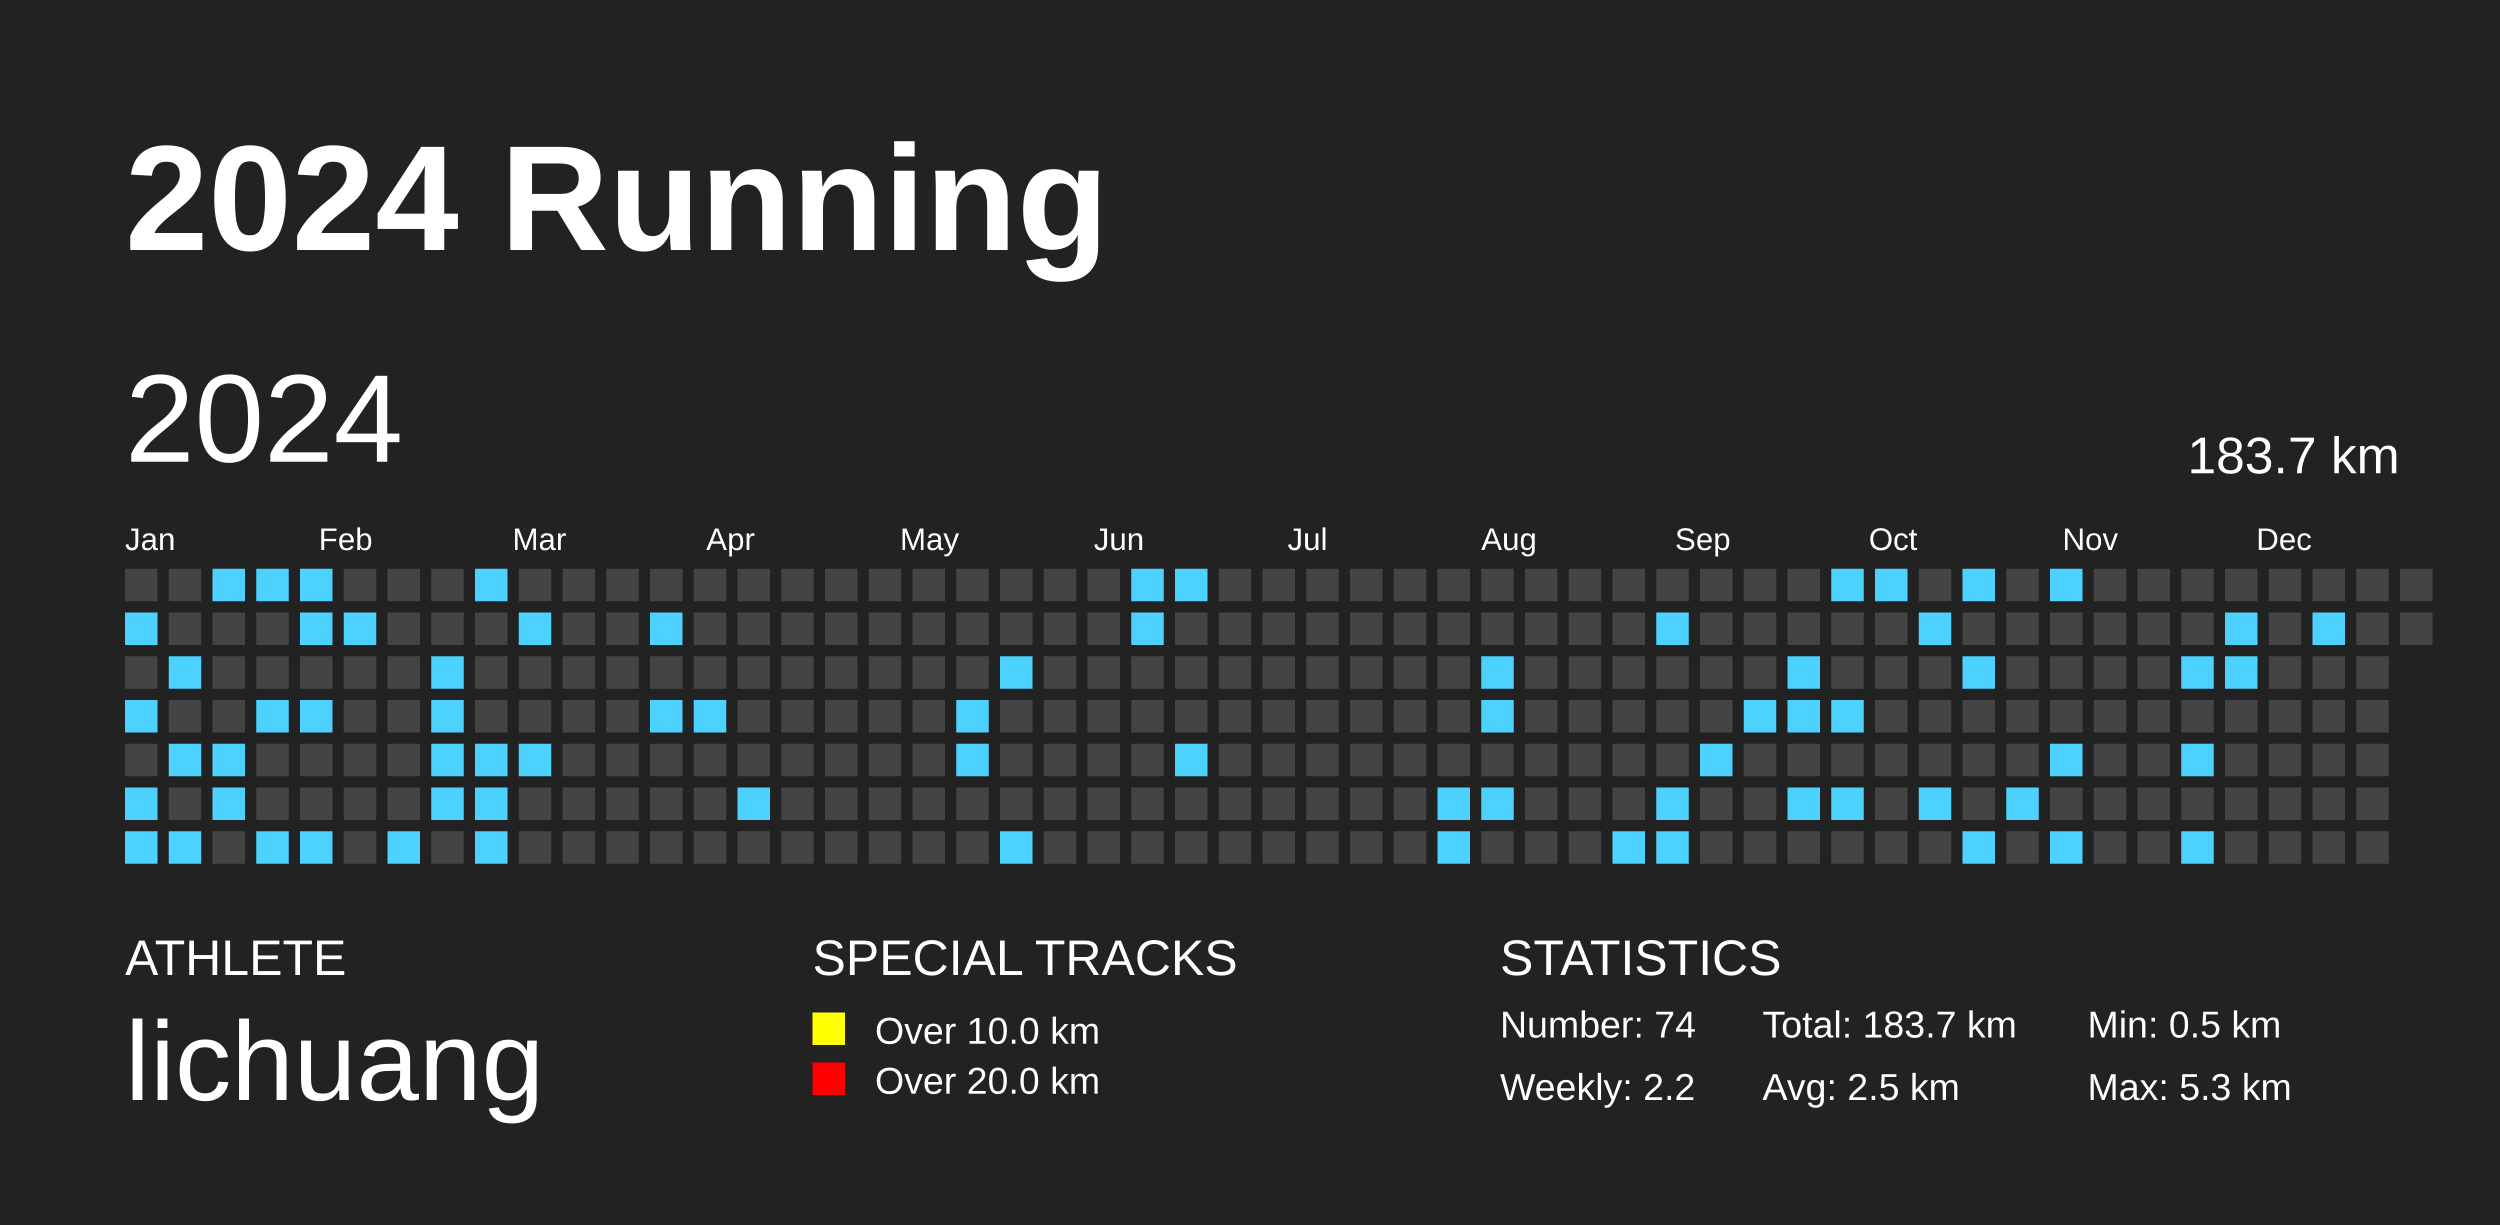
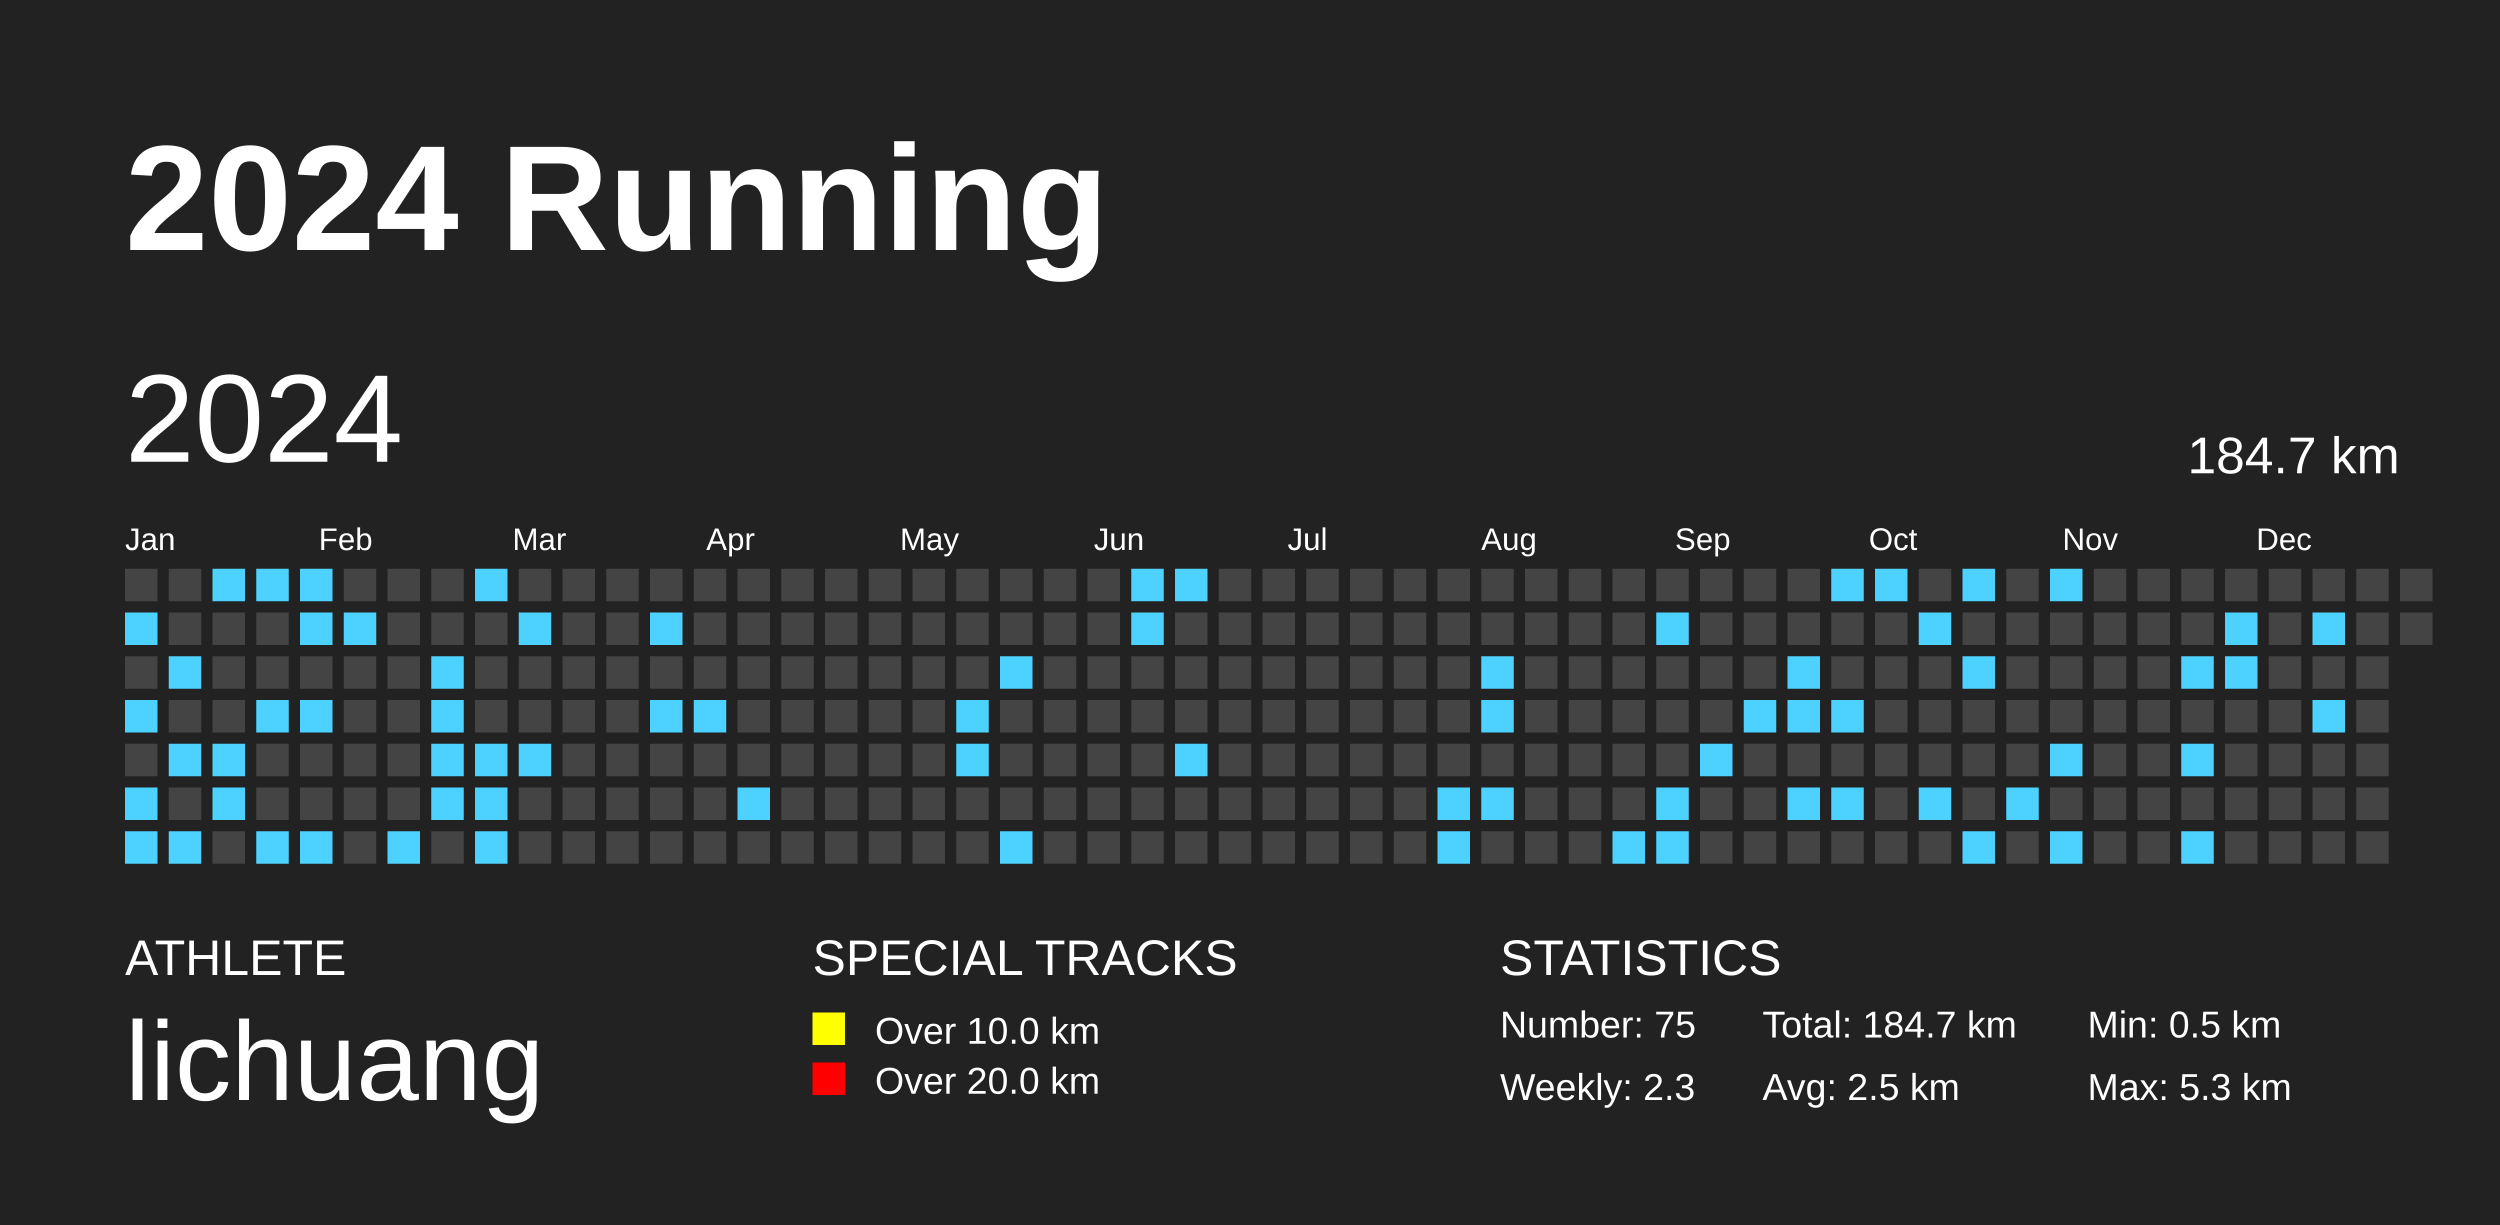
<svg xmlns="http://www.w3.org/2000/svg" baseProfile="full" height="98mm" version="1.1" viewBox="0,0,200,98" width="200mm">
  <defs />
  <rect fill="#222222" height="98" width="200" x="0" y="0" />
  <text fill="#FFFFFF" style="font-size:12px; font-family:Arial; font-weight:bold;" x="10" y="20">2024 Running</text>
  <text fill="#FFFFFF" style="font-size:4px; font-family:Arial" x="10" y="78">ATHLETE</text>
  <text fill="#FFFFFF" style="font-size:9px; font-family:Arial" x="10" y="88">lichuang</text>
  <text fill="#FFFFFF" style="font-size:4px; font-family:Arial" x="65" y="78">SPECIAL TRACKS</text>
  <rect fill="yellow" height="2.6" width="2.6" x="65" y="81" />
  <text fill="#FFFFFF" style="font-size:3px; font-family:Arial" x="70" y="83.5">Over 10.0 km</text>
  <rect fill="red" height="2.6" width="2.6" x="65" y="85" />
  <text fill="#FFFFFF" style="font-size:3px; font-family:Arial" x="70" y="87.5">Over 20.0 km</text>
  <text fill="#FFFFFF" style="font-size:4px; font-family:Arial" x="120" y="78">STATISTICS</text>
-   <text fill="#FFFFFF" style="font-size:3px; font-family:Arial" x="120" y="83">Number: 74</text>
-   <text fill="#FFFFFF" style="font-size:3px; font-family:Arial" x="120" y="88">Weekly: 2.2</text>
-   <text fill="#FFFFFF" style="font-size:3px; font-family:Arial" x="141" y="83">Total: 183.7 km</text>
+   <text fill="#FFFFFF" style="font-size:3px; font-family:Arial" x="120" y="83">Number: 75</text>
+   <text fill="#FFFFFF" style="font-size:3px; font-family:Arial" x="120" y="88">Weekly: 2.3</text>
+   <text fill="#FFFFFF" style="font-size:3px; font-family:Arial" x="141" y="83">Total: 184.7 km</text>
  <text fill="#FFFFFF" style="font-size:3px; font-family:Arial" x="141" y="88">Avg: 2.5 km</text>
  <text fill="#FFFFFF" style="font-size:3px; font-family:Arial" x="167" y="83">Min: 0.5 km</text>
  <text fill="#FFFFFF" style="font-size:3px; font-family:Arial" x="167" y="88">Max: 5.3 km</text>
  <text dominant-baseline="hanging" fill="#FFFFFF" style="font-size:10.0px; font-family:Arial;" x="10" y="30">2024</text>
-   <text dominant-baseline="hanging" fill="#FFFFFF" style="font-size:4.125px; font-family:Arial;" x="175" y="35">183.7 km</text>
+   <text dominant-baseline="hanging" fill="#FFFFFF" style="font-size:4.125px; font-family:Arial;" x="175" y="35">184.7 km</text>
  <text fill="#FFFFFF" style="font-size:2.5px; font-family:Arial" x="10.0" y="44">Jan</text>
  <text fill="#FFFFFF" style="font-size:2.5px; font-family:Arial" x="25.5" y="44">Feb</text>
  <text fill="#FFFFFF" style="font-size:2.5px; font-family:Arial" x="41.0" y="44">Mar</text>
  <text fill="#FFFFFF" style="font-size:2.5px; font-family:Arial" x="56.5" y="44">Apr</text>
  <text fill="#FFFFFF" style="font-size:2.5px; font-family:Arial" x="72.0" y="44">May</text>
  <text fill="#FFFFFF" style="font-size:2.5px; font-family:Arial" x="87.5" y="44">Jun</text>
  <text fill="#FFFFFF" style="font-size:2.5px; font-family:Arial" x="103.0" y="44">Jul</text>
  <text fill="#FFFFFF" style="font-size:2.5px; font-family:Arial" x="118.5" y="44">Aug</text>
  <text fill="#FFFFFF" style="font-size:2.5px; font-family:Arial" x="134.0" y="44">Sep</text>
  <text fill="#FFFFFF" style="font-size:2.5px; font-family:Arial" x="149.5" y="44">Oct</text>
  <text fill="#FFFFFF" style="font-size:2.5px; font-family:Arial" x="165.0" y="44">Nov</text>
  <text fill="#FFFFFF" style="font-size:2.5px; font-family:Arial" x="180.5" y="44">Dec</text>
  <rect fill="#444444" height="2.6" width="2.6" x="10.0" y="45.5" />
  <rect fill="#4dd2ff" height="2.6" width="2.6" x="10.0" y="49.0" />
  <rect fill="#444444" height="2.6" width="2.6" x="10.0" y="52.5" />
  <rect fill="#4dd2ff" height="2.6" width="2.6" x="10.0" y="56.0" />
  <rect fill="#444444" height="2.6" width="2.6" x="10.0" y="59.5" />
  <rect fill="#4dd2ff" height="2.6" width="2.6" x="10.0" y="63.0" />
  <rect fill="#4dd2ff" height="2.6" width="2.6" x="10.0" y="66.5" />
  <rect fill="#444444" height="2.6" width="2.6" x="13.5" y="45.5" />
  <rect fill="#444444" height="2.6" width="2.6" x="13.5" y="49.0" />
  <rect fill="#4dd2ff" height="2.6" width="2.6" x="13.5" y="52.5" />
  <rect fill="#444444" height="2.6" width="2.6" x="13.5" y="56.0" />
  <rect fill="#4dd2ff" height="2.6" width="2.6" x="13.5" y="59.5" />
  <rect fill="#444444" height="2.6" width="2.6" x="13.5" y="63.0" />
  <rect fill="#4dd2ff" height="2.6" width="2.6" x="13.5" y="66.5" />
  <rect fill="#4dd2ff" height="2.6" width="2.6" x="17.0" y="45.5" />
  <rect fill="#444444" height="2.6" width="2.6" x="17.0" y="49.0" />
  <rect fill="#444444" height="2.6" width="2.6" x="17.0" y="52.5" />
  <rect fill="#444444" height="2.6" width="2.6" x="17.0" y="56.0" />
  <rect fill="#4dd2ff" height="2.6" width="2.6" x="17.0" y="59.5" />
  <rect fill="#4dd2ff" height="2.6" width="2.6" x="17.0" y="63.0" />
  <rect fill="#444444" height="2.6" width="2.6" x="17.0" y="66.5" />
  <rect fill="#4dd2ff" height="2.6" width="2.6" x="20.5" y="45.5" />
  <rect fill="#444444" height="2.6" width="2.6" x="20.5" y="49.0" />
  <rect fill="#444444" height="2.6" width="2.6" x="20.5" y="52.5" />
  <rect fill="#4dd2ff" height="2.6" width="2.6" x="20.5" y="56.0" />
  <rect fill="#444444" height="2.6" width="2.6" x="20.5" y="59.5" />
  <rect fill="#444444" height="2.6" width="2.6" x="20.5" y="63.0" />
  <rect fill="#4dd2ff" height="2.6" width="2.6" x="20.5" y="66.5" />
  <rect fill="#4dd2ff" height="2.6" width="2.6" x="24.0" y="45.5" />
  <rect fill="#4dd2ff" height="2.6" width="2.6" x="24.0" y="49.0" />
  <rect fill="#444444" height="2.6" width="2.6" x="24.0" y="52.5" />
  <rect fill="#4dd2ff" height="2.6" width="2.6" x="24.0" y="56.0" />
  <rect fill="#444444" height="2.6" width="2.6" x="24.0" y="59.5" />
  <rect fill="#444444" height="2.6" width="2.6" x="24.0" y="63.0" />
  <rect fill="#4dd2ff" height="2.6" width="2.6" x="24.0" y="66.5" />
  <rect fill="#444444" height="2.6" width="2.6" x="27.5" y="45.5" />
  <rect fill="#4dd2ff" height="2.6" width="2.6" x="27.5" y="49.0" />
  <rect fill="#444444" height="2.6" width="2.6" x="27.5" y="52.5" />
  <rect fill="#444444" height="2.6" width="2.6" x="27.5" y="56.0" />
  <rect fill="#444444" height="2.6" width="2.6" x="27.5" y="59.5" />
  <rect fill="#444444" height="2.6" width="2.6" x="27.5" y="63.0" />
  <rect fill="#444444" height="2.6" width="2.6" x="27.5" y="66.5" />
  <rect fill="#444444" height="2.6" width="2.6" x="31.0" y="45.5" />
  <rect fill="#444444" height="2.6" width="2.6" x="31.0" y="49.0" />
  <rect fill="#444444" height="2.6" width="2.6" x="31.0" y="52.5" />
  <rect fill="#444444" height="2.6" width="2.6" x="31.0" y="56.0" />
  <rect fill="#444444" height="2.6" width="2.6" x="31.0" y="59.5" />
  <rect fill="#444444" height="2.6" width="2.6" x="31.0" y="63.0" />
  <rect fill="#4dd2ff" height="2.6" width="2.6" x="31.0" y="66.5" />
  <rect fill="#444444" height="2.6" width="2.6" x="34.5" y="45.5" />
  <rect fill="#444444" height="2.6" width="2.6" x="34.5" y="49.0" />
  <rect fill="#4dd2ff" height="2.6" width="2.6" x="34.5" y="52.5" />
  <rect fill="#4dd2ff" height="2.6" width="2.6" x="34.5" y="56.0" />
  <rect fill="#4dd2ff" height="2.6" width="2.6" x="34.5" y="59.5" />
  <rect fill="#4dd2ff" height="2.6" width="2.6" x="34.5" y="63.0" />
  <rect fill="#444444" height="2.6" width="2.6" x="34.5" y="66.5" />
  <rect fill="#4dd2ff" height="2.6" width="2.6" x="38.0" y="45.5" />
  <rect fill="#444444" height="2.6" width="2.6" x="38.0" y="49.0" />
  <rect fill="#444444" height="2.6" width="2.6" x="38.0" y="52.5" />
  <rect fill="#444444" height="2.6" width="2.6" x="38.0" y="56.0" />
  <rect fill="#4dd2ff" height="2.6" width="2.6" x="38.0" y="59.5" />
  <rect fill="#4dd2ff" height="2.6" width="2.6" x="38.0" y="63.0" />
  <rect fill="#4dd2ff" height="2.6" width="2.6" x="38.0" y="66.5" />
  <rect fill="#444444" height="2.6" width="2.6" x="41.5" y="45.5" />
  <rect fill="#4dd2ff" height="2.6" width="2.6" x="41.5" y="49.0" />
  <rect fill="#444444" height="2.6" width="2.6" x="41.5" y="52.5" />
  <rect fill="#444444" height="2.6" width="2.6" x="41.5" y="56.0" />
  <rect fill="#4dd2ff" height="2.6" width="2.6" x="41.5" y="59.5" />
  <rect fill="#444444" height="2.6" width="2.6" x="41.5" y="63.0" />
  <rect fill="#444444" height="2.6" width="2.6" x="41.5" y="66.5" />
  <rect fill="#444444" height="2.6" width="2.6" x="45.0" y="45.5" />
  <rect fill="#444444" height="2.6" width="2.6" x="45.0" y="49.0" />
  <rect fill="#444444" height="2.6" width="2.6" x="45.0" y="52.5" />
  <rect fill="#444444" height="2.6" width="2.6" x="45.0" y="56.0" />
  <rect fill="#444444" height="2.6" width="2.6" x="45.0" y="59.5" />
  <rect fill="#444444" height="2.6" width="2.6" x="45.0" y="63.0" />
  <rect fill="#444444" height="2.6" width="2.6" x="45.0" y="66.5" />
  <rect fill="#444444" height="2.6" width="2.6" x="48.5" y="45.5" />
  <rect fill="#444444" height="2.6" width="2.6" x="48.5" y="49.0" />
  <rect fill="#444444" height="2.6" width="2.6" x="48.5" y="52.5" />
  <rect fill="#444444" height="2.6" width="2.6" x="48.5" y="56.0" />
  <rect fill="#444444" height="2.6" width="2.6" x="48.5" y="59.5" />
  <rect fill="#444444" height="2.6" width="2.6" x="48.5" y="63.0" />
  <rect fill="#444444" height="2.6" width="2.6" x="48.5" y="66.5" />
  <rect fill="#444444" height="2.6" width="2.6" x="52.0" y="45.5" />
  <rect fill="#4dd2ff" height="2.6" width="2.6" x="52.0" y="49.0" />
  <rect fill="#444444" height="2.6" width="2.6" x="52.0" y="52.5" />
  <rect fill="#4dd2ff" height="2.6" width="2.6" x="52.0" y="56.0" />
  <rect fill="#444444" height="2.6" width="2.6" x="52.0" y="59.5" />
  <rect fill="#444444" height="2.6" width="2.6" x="52.0" y="63.0" />
  <rect fill="#444444" height="2.6" width="2.6" x="52.0" y="66.5" />
  <rect fill="#444444" height="2.6" width="2.6" x="55.5" y="45.5" />
  <rect fill="#444444" height="2.6" width="2.6" x="55.5" y="49.0" />
  <rect fill="#444444" height="2.6" width="2.6" x="55.5" y="52.5" />
  <rect fill="#4dd2ff" height="2.6" width="2.6" x="55.5" y="56.0" />
  <rect fill="#444444" height="2.6" width="2.6" x="55.5" y="59.5" />
  <rect fill="#444444" height="2.6" width="2.6" x="55.5" y="63.0" />
  <rect fill="#444444" height="2.6" width="2.6" x="55.5" y="66.5" />
  <rect fill="#444444" height="2.6" width="2.6" x="59.0" y="45.5" />
  <rect fill="#444444" height="2.6" width="2.6" x="59.0" y="49.0" />
  <rect fill="#444444" height="2.6" width="2.6" x="59.0" y="52.5" />
  <rect fill="#444444" height="2.6" width="2.6" x="59.0" y="56.0" />
  <rect fill="#444444" height="2.6" width="2.6" x="59.0" y="59.5" />
  <rect fill="#4dd2ff" height="2.6" width="2.6" x="59.0" y="63.0" />
  <rect fill="#444444" height="2.6" width="2.6" x="59.0" y="66.5" />
  <rect fill="#444444" height="2.6" width="2.6" x="62.5" y="45.5" />
  <rect fill="#444444" height="2.6" width="2.6" x="62.5" y="49.0" />
  <rect fill="#444444" height="2.6" width="2.6" x="62.5" y="52.5" />
  <rect fill="#444444" height="2.6" width="2.6" x="62.5" y="56.0" />
  <rect fill="#444444" height="2.6" width="2.6" x="62.5" y="59.5" />
  <rect fill="#444444" height="2.6" width="2.6" x="62.5" y="63.0" />
  <rect fill="#444444" height="2.6" width="2.6" x="62.5" y="66.5" />
  <rect fill="#444444" height="2.6" width="2.6" x="66.0" y="45.5" />
  <rect fill="#444444" height="2.6" width="2.6" x="66.0" y="49.0" />
  <rect fill="#444444" height="2.6" width="2.6" x="66.0" y="52.5" />
  <rect fill="#444444" height="2.6" width="2.6" x="66.0" y="56.0" />
  <rect fill="#444444" height="2.6" width="2.6" x="66.0" y="59.5" />
  <rect fill="#444444" height="2.6" width="2.6" x="66.0" y="63.0" />
  <rect fill="#444444" height="2.6" width="2.6" x="66.0" y="66.5" />
  <rect fill="#444444" height="2.6" width="2.6" x="69.5" y="45.5" />
  <rect fill="#444444" height="2.6" width="2.6" x="69.5" y="49.0" />
  <rect fill="#444444" height="2.6" width="2.6" x="69.5" y="52.5" />
  <rect fill="#444444" height="2.6" width="2.6" x="69.5" y="56.0" />
  <rect fill="#444444" height="2.6" width="2.6" x="69.5" y="59.5" />
  <rect fill="#444444" height="2.6" width="2.6" x="69.5" y="63.0" />
  <rect fill="#444444" height="2.6" width="2.6" x="69.5" y="66.5" />
  <rect fill="#444444" height="2.6" width="2.6" x="73.0" y="45.5" />
  <rect fill="#444444" height="2.6" width="2.6" x="73.0" y="49.0" />
  <rect fill="#444444" height="2.6" width="2.6" x="73.0" y="52.5" />
  <rect fill="#444444" height="2.6" width="2.6" x="73.0" y="56.0" />
  <rect fill="#444444" height="2.6" width="2.6" x="73.0" y="59.5" />
  <rect fill="#444444" height="2.6" width="2.6" x="73.0" y="63.0" />
  <rect fill="#444444" height="2.6" width="2.6" x="73.0" y="66.5" />
  <rect fill="#444444" height="2.6" width="2.6" x="76.5" y="45.5" />
  <rect fill="#444444" height="2.6" width="2.6" x="76.5" y="49.0" />
  <rect fill="#444444" height="2.6" width="2.6" x="76.5" y="52.5" />
  <rect fill="#4dd2ff" height="2.6" width="2.6" x="76.5" y="56.0" />
  <rect fill="#4dd2ff" height="2.6" width="2.6" x="76.5" y="59.5" />
  <rect fill="#444444" height="2.6" width="2.6" x="76.5" y="63.0" />
  <rect fill="#444444" height="2.6" width="2.6" x="76.5" y="66.5" />
  <rect fill="#444444" height="2.6" width="2.6" x="80.0" y="45.5" />
  <rect fill="#444444" height="2.6" width="2.6" x="80.0" y="49.0" />
  <rect fill="#4dd2ff" height="2.6" width="2.6" x="80.0" y="52.5" />
  <rect fill="#444444" height="2.6" width="2.6" x="80.0" y="56.0" />
  <rect fill="#444444" height="2.6" width="2.6" x="80.0" y="59.5" />
  <rect fill="#444444" height="2.6" width="2.6" x="80.0" y="63.0" />
  <rect fill="#4dd2ff" height="2.6" width="2.6" x="80.0" y="66.5" />
  <rect fill="#444444" height="2.6" width="2.6" x="83.5" y="45.5" />
  <rect fill="#444444" height="2.6" width="2.6" x="83.5" y="49.0" />
  <rect fill="#444444" height="2.6" width="2.6" x="83.5" y="52.5" />
  <rect fill="#444444" height="2.6" width="2.6" x="83.5" y="56.0" />
  <rect fill="#444444" height="2.6" width="2.6" x="83.5" y="59.5" />
  <rect fill="#444444" height="2.6" width="2.6" x="83.5" y="63.0" />
  <rect fill="#444444" height="2.6" width="2.6" x="83.5" y="66.5" />
  <rect fill="#444444" height="2.6" width="2.6" x="87.0" y="45.5" />
  <rect fill="#444444" height="2.6" width="2.6" x="87.0" y="49.0" />
  <rect fill="#444444" height="2.6" width="2.6" x="87.0" y="52.5" />
  <rect fill="#444444" height="2.6" width="2.6" x="87.0" y="56.0" />
  <rect fill="#444444" height="2.6" width="2.6" x="87.0" y="59.5" />
  <rect fill="#444444" height="2.6" width="2.6" x="87.0" y="63.0" />
  <rect fill="#444444" height="2.6" width="2.6" x="87.0" y="66.5" />
  <rect fill="#4dd2ff" height="2.6" width="2.6" x="90.5" y="45.5" />
  <rect fill="#4dd2ff" height="2.6" width="2.6" x="90.5" y="49.0" />
  <rect fill="#444444" height="2.6" width="2.6" x="90.5" y="52.5" />
  <rect fill="#444444" height="2.6" width="2.6" x="90.5" y="56.0" />
  <rect fill="#444444" height="2.6" width="2.6" x="90.5" y="59.5" />
  <rect fill="#444444" height="2.6" width="2.6" x="90.5" y="63.0" />
  <rect fill="#444444" height="2.6" width="2.6" x="90.5" y="66.5" />
  <rect fill="#4dd2ff" height="2.6" width="2.6" x="94.0" y="45.5" />
  <rect fill="#444444" height="2.6" width="2.6" x="94.0" y="49.0" />
  <rect fill="#444444" height="2.6" width="2.6" x="94.0" y="52.5" />
  <rect fill="#444444" height="2.6" width="2.6" x="94.0" y="56.0" />
  <rect fill="#4dd2ff" height="2.6" width="2.6" x="94.0" y="59.5" />
  <rect fill="#444444" height="2.6" width="2.6" x="94.0" y="63.0" />
  <rect fill="#444444" height="2.6" width="2.6" x="94.0" y="66.5" />
  <rect fill="#444444" height="2.6" width="2.6" x="97.5" y="45.5" />
  <rect fill="#444444" height="2.6" width="2.6" x="97.5" y="49.0" />
  <rect fill="#444444" height="2.6" width="2.6" x="97.5" y="52.5" />
  <rect fill="#444444" height="2.6" width="2.6" x="97.5" y="56.0" />
  <rect fill="#444444" height="2.6" width="2.6" x="97.5" y="59.5" />
  <rect fill="#444444" height="2.6" width="2.6" x="97.5" y="63.0" />
  <rect fill="#444444" height="2.6" width="2.6" x="97.5" y="66.5" />
  <rect fill="#444444" height="2.6" width="2.6" x="101.0" y="45.5" />
  <rect fill="#444444" height="2.6" width="2.6" x="101.0" y="49.0" />
  <rect fill="#444444" height="2.6" width="2.6" x="101.0" y="52.5" />
  <rect fill="#444444" height="2.6" width="2.6" x="101.0" y="56.0" />
  <rect fill="#444444" height="2.6" width="2.6" x="101.0" y="59.5" />
  <rect fill="#444444" height="2.6" width="2.6" x="101.0" y="63.0" />
  <rect fill="#444444" height="2.6" width="2.6" x="101.0" y="66.5" />
  <rect fill="#444444" height="2.6" width="2.6" x="104.5" y="45.5" />
  <rect fill="#444444" height="2.6" width="2.6" x="104.5" y="49.0" />
  <rect fill="#444444" height="2.6" width="2.6" x="104.5" y="52.5" />
  <rect fill="#444444" height="2.6" width="2.6" x="104.5" y="56.0" />
  <rect fill="#444444" height="2.6" width="2.6" x="104.5" y="59.5" />
  <rect fill="#444444" height="2.6" width="2.6" x="104.5" y="63.0" />
  <rect fill="#444444" height="2.6" width="2.6" x="104.5" y="66.5" />
  <rect fill="#444444" height="2.6" width="2.6" x="108.0" y="45.5" />
  <rect fill="#444444" height="2.6" width="2.6" x="108.0" y="49.0" />
  <rect fill="#444444" height="2.6" width="2.6" x="108.0" y="52.5" />
  <rect fill="#444444" height="2.6" width="2.6" x="108.0" y="56.0" />
  <rect fill="#444444" height="2.6" width="2.6" x="108.0" y="59.5" />
  <rect fill="#444444" height="2.6" width="2.6" x="108.0" y="63.0" />
  <rect fill="#444444" height="2.6" width="2.6" x="108.0" y="66.5" />
  <rect fill="#444444" height="2.6" width="2.6" x="111.5" y="45.5" />
  <rect fill="#444444" height="2.6" width="2.6" x="111.5" y="49.0" />
  <rect fill="#444444" height="2.6" width="2.6" x="111.5" y="52.5" />
  <rect fill="#444444" height="2.6" width="2.6" x="111.5" y="56.0" />
  <rect fill="#444444" height="2.6" width="2.6" x="111.5" y="59.5" />
  <rect fill="#444444" height="2.6" width="2.6" x="111.5" y="63.0" />
  <rect fill="#444444" height="2.6" width="2.6" x="111.5" y="66.5" />
  <rect fill="#444444" height="2.6" width="2.6" x="115.0" y="45.5" />
  <rect fill="#444444" height="2.6" width="2.6" x="115.0" y="49.0" />
  <rect fill="#444444" height="2.6" width="2.6" x="115.0" y="52.5" />
  <rect fill="#444444" height="2.6" width="2.6" x="115.0" y="56.0" />
  <rect fill="#444444" height="2.6" width="2.6" x="115.0" y="59.5" />
  <rect fill="#4dd2ff" height="2.6" width="2.6" x="115.0" y="63.0" />
  <rect fill="#4dd2ff" height="2.6" width="2.6" x="115.0" y="66.5" />
  <rect fill="#444444" height="2.6" width="2.6" x="118.5" y="45.5" />
  <rect fill="#444444" height="2.6" width="2.6" x="118.5" y="49.0" />
  <rect fill="#4dd2ff" height="2.6" width="2.6" x="118.5" y="52.5" />
  <rect fill="#4dd2ff" height="2.6" width="2.6" x="118.5" y="56.0" />
  <rect fill="#444444" height="2.6" width="2.6" x="118.5" y="59.5" />
  <rect fill="#4dd2ff" height="2.6" width="2.6" x="118.5" y="63.0" />
  <rect fill="#444444" height="2.6" width="2.6" x="118.5" y="66.5" />
  <rect fill="#444444" height="2.6" width="2.6" x="122.0" y="45.5" />
  <rect fill="#444444" height="2.6" width="2.6" x="122.0" y="49.0" />
  <rect fill="#444444" height="2.6" width="2.6" x="122.0" y="52.5" />
  <rect fill="#444444" height="2.6" width="2.6" x="122.0" y="56.0" />
  <rect fill="#444444" height="2.6" width="2.6" x="122.0" y="59.5" />
  <rect fill="#444444" height="2.6" width="2.6" x="122.0" y="63.0" />
  <rect fill="#444444" height="2.6" width="2.6" x="122.0" y="66.5" />
  <rect fill="#444444" height="2.6" width="2.6" x="125.5" y="45.5" />
  <rect fill="#444444" height="2.6" width="2.6" x="125.5" y="49.0" />
  <rect fill="#444444" height="2.6" width="2.6" x="125.5" y="52.5" />
  <rect fill="#444444" height="2.6" width="2.6" x="125.5" y="56.0" />
  <rect fill="#444444" height="2.6" width="2.6" x="125.5" y="59.5" />
  <rect fill="#444444" height="2.6" width="2.6" x="125.5" y="63.0" />
  <rect fill="#444444" height="2.6" width="2.6" x="125.5" y="66.5" />
  <rect fill="#444444" height="2.6" width="2.6" x="129.0" y="45.5" />
  <rect fill="#444444" height="2.6" width="2.6" x="129.0" y="49.0" />
  <rect fill="#444444" height="2.6" width="2.6" x="129.0" y="52.5" />
  <rect fill="#444444" height="2.6" width="2.6" x="129.0" y="56.0" />
  <rect fill="#444444" height="2.6" width="2.6" x="129.0" y="59.5" />
  <rect fill="#444444" height="2.6" width="2.6" x="129.0" y="63.0" />
  <rect fill="#4dd2ff" height="2.6" width="2.6" x="129.0" y="66.5" />
  <rect fill="#444444" height="2.6" width="2.6" x="132.5" y="45.5" />
  <rect fill="#4dd2ff" height="2.6" width="2.6" x="132.5" y="49.0" />
  <rect fill="#444444" height="2.6" width="2.6" x="132.5" y="52.5" />
  <rect fill="#444444" height="2.6" width="2.6" x="132.5" y="56.0" />
  <rect fill="#444444" height="2.6" width="2.6" x="132.5" y="59.5" />
  <rect fill="#4dd2ff" height="2.6" width="2.6" x="132.5" y="63.0" />
  <rect fill="#4dd2ff" height="2.6" width="2.6" x="132.5" y="66.5" />
  <rect fill="#444444" height="2.6" width="2.6" x="136.0" y="45.5" />
  <rect fill="#444444" height="2.6" width="2.6" x="136.0" y="49.0" />
  <rect fill="#444444" height="2.6" width="2.6" x="136.0" y="52.5" />
  <rect fill="#444444" height="2.6" width="2.6" x="136.0" y="56.0" />
  <rect fill="#4dd2ff" height="2.6" width="2.6" x="136.0" y="59.5" />
  <rect fill="#444444" height="2.6" width="2.6" x="136.0" y="63.0" />
  <rect fill="#444444" height="2.6" width="2.6" x="136.0" y="66.5" />
  <rect fill="#444444" height="2.6" width="2.6" x="139.5" y="45.5" />
  <rect fill="#444444" height="2.6" width="2.6" x="139.5" y="49.0" />
  <rect fill="#444444" height="2.6" width="2.6" x="139.5" y="52.5" />
  <rect fill="#4dd2ff" height="2.6" width="2.6" x="139.5" y="56.0" />
  <rect fill="#444444" height="2.6" width="2.6" x="139.5" y="59.5" />
  <rect fill="#444444" height="2.6" width="2.6" x="139.5" y="63.0" />
  <rect fill="#444444" height="2.6" width="2.6" x="139.5" y="66.5" />
  <rect fill="#444444" height="2.6" width="2.6" x="143.0" y="45.5" />
  <rect fill="#444444" height="2.6" width="2.6" x="143.0" y="49.0" />
  <rect fill="#4dd2ff" height="2.6" width="2.6" x="143.0" y="52.5" />
  <rect fill="#4dd2ff" height="2.6" width="2.6" x="143.0" y="56.0" />
  <rect fill="#444444" height="2.6" width="2.6" x="143.0" y="59.5" />
  <rect fill="#4dd2ff" height="2.6" width="2.6" x="143.0" y="63.0" />
  <rect fill="#444444" height="2.6" width="2.6" x="143.0" y="66.5" />
  <rect fill="#4dd2ff" height="2.6" width="2.6" x="146.5" y="45.5" />
  <rect fill="#444444" height="2.6" width="2.6" x="146.5" y="49.0" />
  <rect fill="#444444" height="2.6" width="2.6" x="146.5" y="52.5" />
  <rect fill="#4dd2ff" height="2.6" width="2.6" x="146.5" y="56.0" />
  <rect fill="#444444" height="2.6" width="2.6" x="146.5" y="59.5" />
  <rect fill="#4dd2ff" height="2.6" width="2.6" x="146.5" y="63.0" />
  <rect fill="#444444" height="2.6" width="2.6" x="146.5" y="66.5" />
  <rect fill="#4dd2ff" height="2.6" width="2.6" x="150.0" y="45.5" />
  <rect fill="#444444" height="2.6" width="2.6" x="150.0" y="49.0" />
  <rect fill="#444444" height="2.6" width="2.6" x="150.0" y="52.5" />
  <rect fill="#444444" height="2.6" width="2.6" x="150.0" y="56.0" />
  <rect fill="#444444" height="2.6" width="2.6" x="150.0" y="59.5" />
  <rect fill="#444444" height="2.6" width="2.6" x="150.0" y="63.0" />
  <rect fill="#444444" height="2.6" width="2.6" x="150.0" y="66.5" />
  <rect fill="#444444" height="2.6" width="2.6" x="153.5" y="45.5" />
  <rect fill="#4dd2ff" height="2.6" width="2.6" x="153.5" y="49.0" />
  <rect fill="#444444" height="2.6" width="2.6" x="153.5" y="52.5" />
  <rect fill="#444444" height="2.6" width="2.6" x="153.5" y="56.0" />
  <rect fill="#444444" height="2.6" width="2.6" x="153.5" y="59.5" />
  <rect fill="#4dd2ff" height="2.6" width="2.6" x="153.5" y="63.0" />
  <rect fill="#444444" height="2.6" width="2.6" x="153.5" y="66.5" />
  <rect fill="#4dd2ff" height="2.6" width="2.6" x="157.0" y="45.5" />
  <rect fill="#444444" height="2.6" width="2.6" x="157.0" y="49.0" />
  <rect fill="#4dd2ff" height="2.6" width="2.6" x="157.0" y="52.5" />
  <rect fill="#444444" height="2.6" width="2.6" x="157.0" y="56.0" />
  <rect fill="#444444" height="2.6" width="2.6" x="157.0" y="59.5" />
  <rect fill="#444444" height="2.6" width="2.6" x="157.0" y="63.0" />
  <rect fill="#4dd2ff" height="2.6" width="2.6" x="157.0" y="66.5" />
  <rect fill="#444444" height="2.6" width="2.6" x="160.5" y="45.5" />
  <rect fill="#444444" height="2.6" width="2.6" x="160.5" y="49.0" />
  <rect fill="#444444" height="2.6" width="2.6" x="160.5" y="52.5" />
  <rect fill="#444444" height="2.6" width="2.6" x="160.5" y="56.0" />
  <rect fill="#444444" height="2.6" width="2.6" x="160.5" y="59.5" />
  <rect fill="#4dd2ff" height="2.6" width="2.6" x="160.5" y="63.0" />
  <rect fill="#444444" height="2.6" width="2.6" x="160.5" y="66.5" />
  <rect fill="#4dd2ff" height="2.6" width="2.6" x="164.0" y="45.5" />
  <rect fill="#444444" height="2.6" width="2.6" x="164.0" y="49.0" />
  <rect fill="#444444" height="2.6" width="2.6" x="164.0" y="52.5" />
  <rect fill="#444444" height="2.6" width="2.6" x="164.0" y="56.0" />
  <rect fill="#4dd2ff" height="2.6" width="2.6" x="164.0" y="59.5" />
  <rect fill="#444444" height="2.6" width="2.6" x="164.0" y="63.0" />
  <rect fill="#4dd2ff" height="2.6" width="2.6" x="164.0" y="66.5" />
  <rect fill="#444444" height="2.6" width="2.6" x="167.5" y="45.5" />
  <rect fill="#444444" height="2.6" width="2.6" x="167.5" y="49.0" />
  <rect fill="#444444" height="2.6" width="2.6" x="167.5" y="52.5" />
  <rect fill="#444444" height="2.6" width="2.6" x="167.5" y="56.0" />
  <rect fill="#444444" height="2.6" width="2.6" x="167.5" y="59.5" />
  <rect fill="#444444" height="2.6" width="2.6" x="167.5" y="63.0" />
  <rect fill="#444444" height="2.6" width="2.6" x="167.5" y="66.5" />
  <rect fill="#444444" height="2.6" width="2.6" x="171.0" y="45.5" />
  <rect fill="#444444" height="2.6" width="2.6" x="171.0" y="49.0" />
  <rect fill="#444444" height="2.6" width="2.6" x="171.0" y="52.5" />
  <rect fill="#444444" height="2.6" width="2.6" x="171.0" y="56.0" />
  <rect fill="#444444" height="2.6" width="2.6" x="171.0" y="59.5" />
  <rect fill="#444444" height="2.6" width="2.6" x="171.0" y="63.0" />
  <rect fill="#444444" height="2.6" width="2.6" x="171.0" y="66.5" />
  <rect fill="#444444" height="2.6" width="2.6" x="174.5" y="45.5" />
  <rect fill="#444444" height="2.6" width="2.6" x="174.5" y="49.0" />
  <rect fill="#4dd2ff" height="2.6" width="2.6" x="174.5" y="52.5" />
  <rect fill="#444444" height="2.6" width="2.6" x="174.5" y="56.0" />
  <rect fill="#4dd2ff" height="2.6" width="2.6" x="174.5" y="59.5" />
  <rect fill="#444444" height="2.6" width="2.6" x="174.5" y="63.0" />
  <rect fill="#4dd2ff" height="2.6" width="2.6" x="174.5" y="66.5" />
  <rect fill="#444444" height="2.6" width="2.6" x="178.0" y="45.5" />
  <rect fill="#4dd2ff" height="2.6" width="2.6" x="178.0" y="49.0" />
  <rect fill="#4dd2ff" height="2.6" width="2.6" x="178.0" y="52.5" />
  <rect fill="#444444" height="2.6" width="2.6" x="178.0" y="56.0" />
  <rect fill="#444444" height="2.6" width="2.6" x="178.0" y="59.5" />
  <rect fill="#444444" height="2.6" width="2.6" x="178.0" y="63.0" />
  <rect fill="#444444" height="2.6" width="2.6" x="178.0" y="66.5" />
  <rect fill="#444444" height="2.6" width="2.6" x="181.5" y="45.5" />
  <rect fill="#444444" height="2.6" width="2.6" x="181.5" y="49.0" />
  <rect fill="#444444" height="2.6" width="2.6" x="181.5" y="52.5" />
  <rect fill="#444444" height="2.6" width="2.6" x="181.5" y="56.0" />
  <rect fill="#444444" height="2.6" width="2.6" x="181.5" y="59.5" />
  <rect fill="#444444" height="2.6" width="2.6" x="181.5" y="63.0" />
  <rect fill="#444444" height="2.6" width="2.6" x="181.5" y="66.5" />
  <rect fill="#444444" height="2.6" width="2.6" x="185.0" y="45.5" />
  <rect fill="#4dd2ff" height="2.6" width="2.6" x="185.0" y="49.0" />
  <rect fill="#444444" height="2.6" width="2.6" x="185.0" y="52.5" />
-   <rect fill="#444444" height="2.6" width="2.6" x="185.0" y="56.0" />
+   <rect fill="#4dd2ff" height="2.6" width="2.6" x="185.0" y="56.0" />
  <rect fill="#444444" height="2.6" width="2.6" x="185.0" y="59.5" />
  <rect fill="#444444" height="2.6" width="2.6" x="185.0" y="63.0" />
  <rect fill="#444444" height="2.6" width="2.6" x="185.0" y="66.5" />
  <rect fill="#444444" height="2.6" width="2.6" x="188.5" y="45.5" />
  <rect fill="#444444" height="2.6" width="2.6" x="188.5" y="49.0" />
  <rect fill="#444444" height="2.6" width="2.6" x="188.5" y="52.5" />
  <rect fill="#444444" height="2.6" width="2.6" x="188.5" y="56.0" />
  <rect fill="#444444" height="2.6" width="2.6" x="188.5" y="59.5" />
  <rect fill="#444444" height="2.6" width="2.6" x="188.5" y="63.0" />
  <rect fill="#444444" height="2.6" width="2.6" x="188.5" y="66.5" />
  <rect fill="#444444" height="2.6" width="2.6" x="192.0" y="45.5" />
  <rect fill="#444444" height="2.6" width="2.6" x="192.0" y="49.0" />
</svg>
